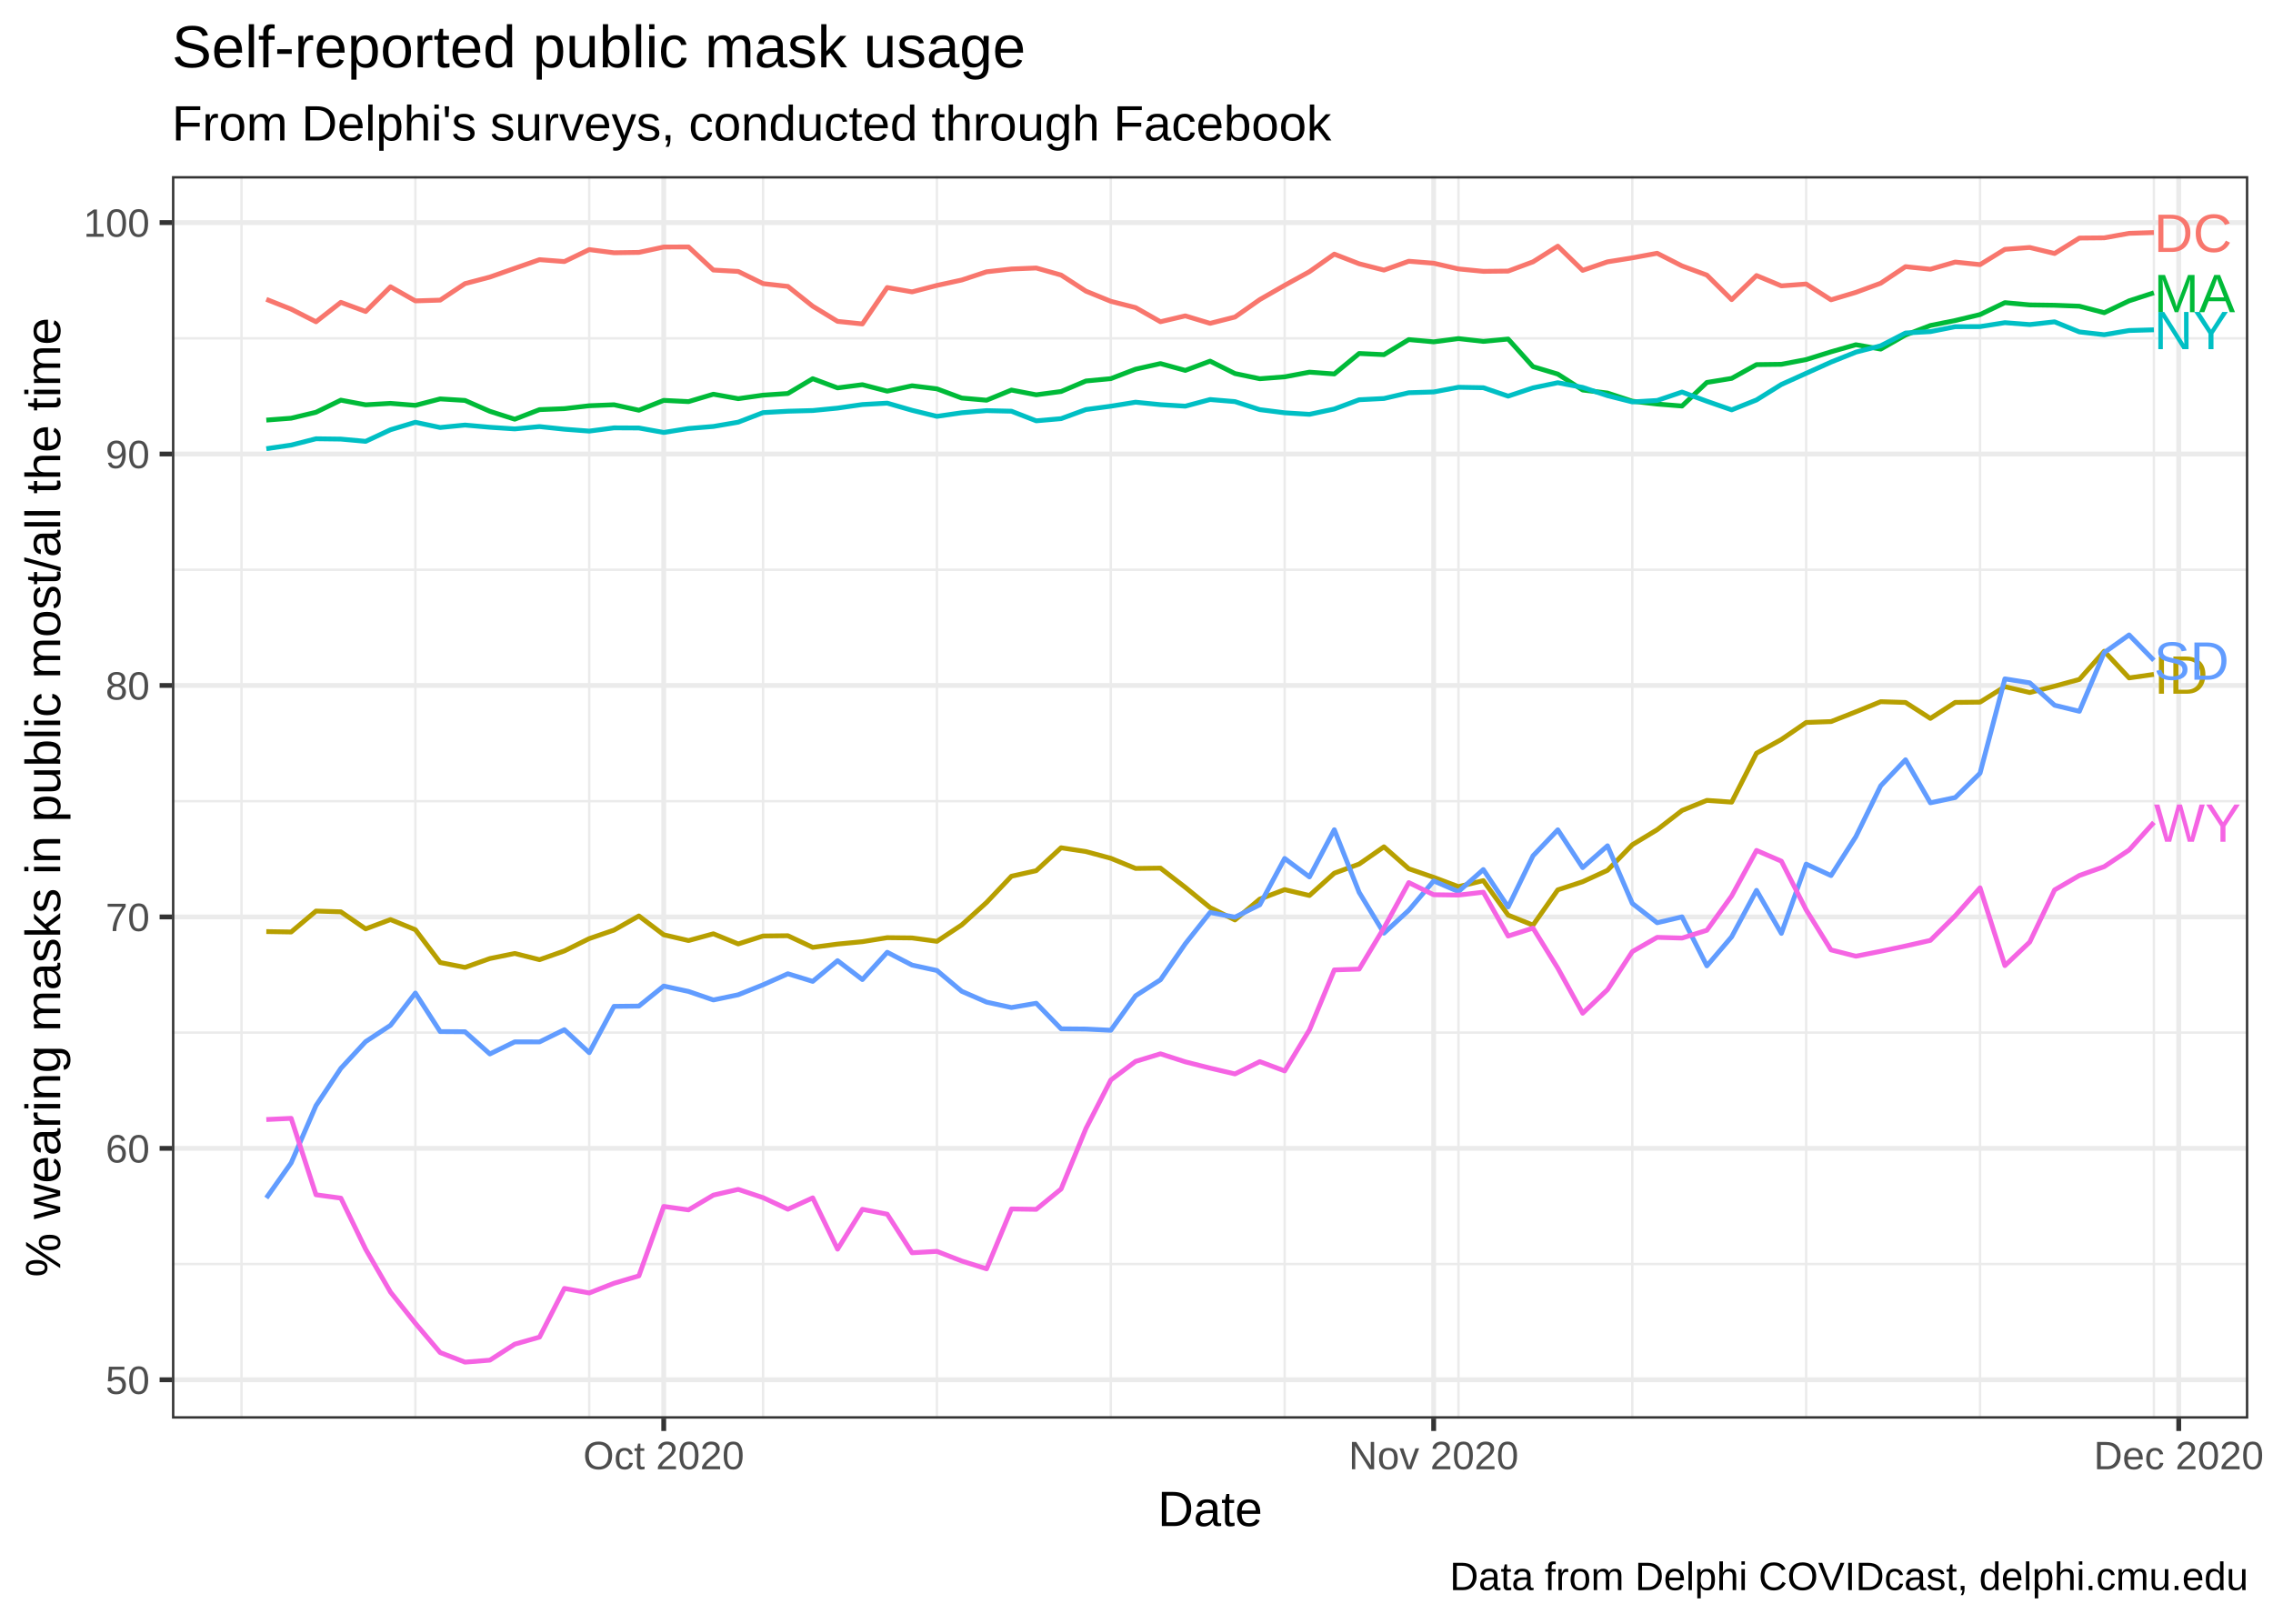
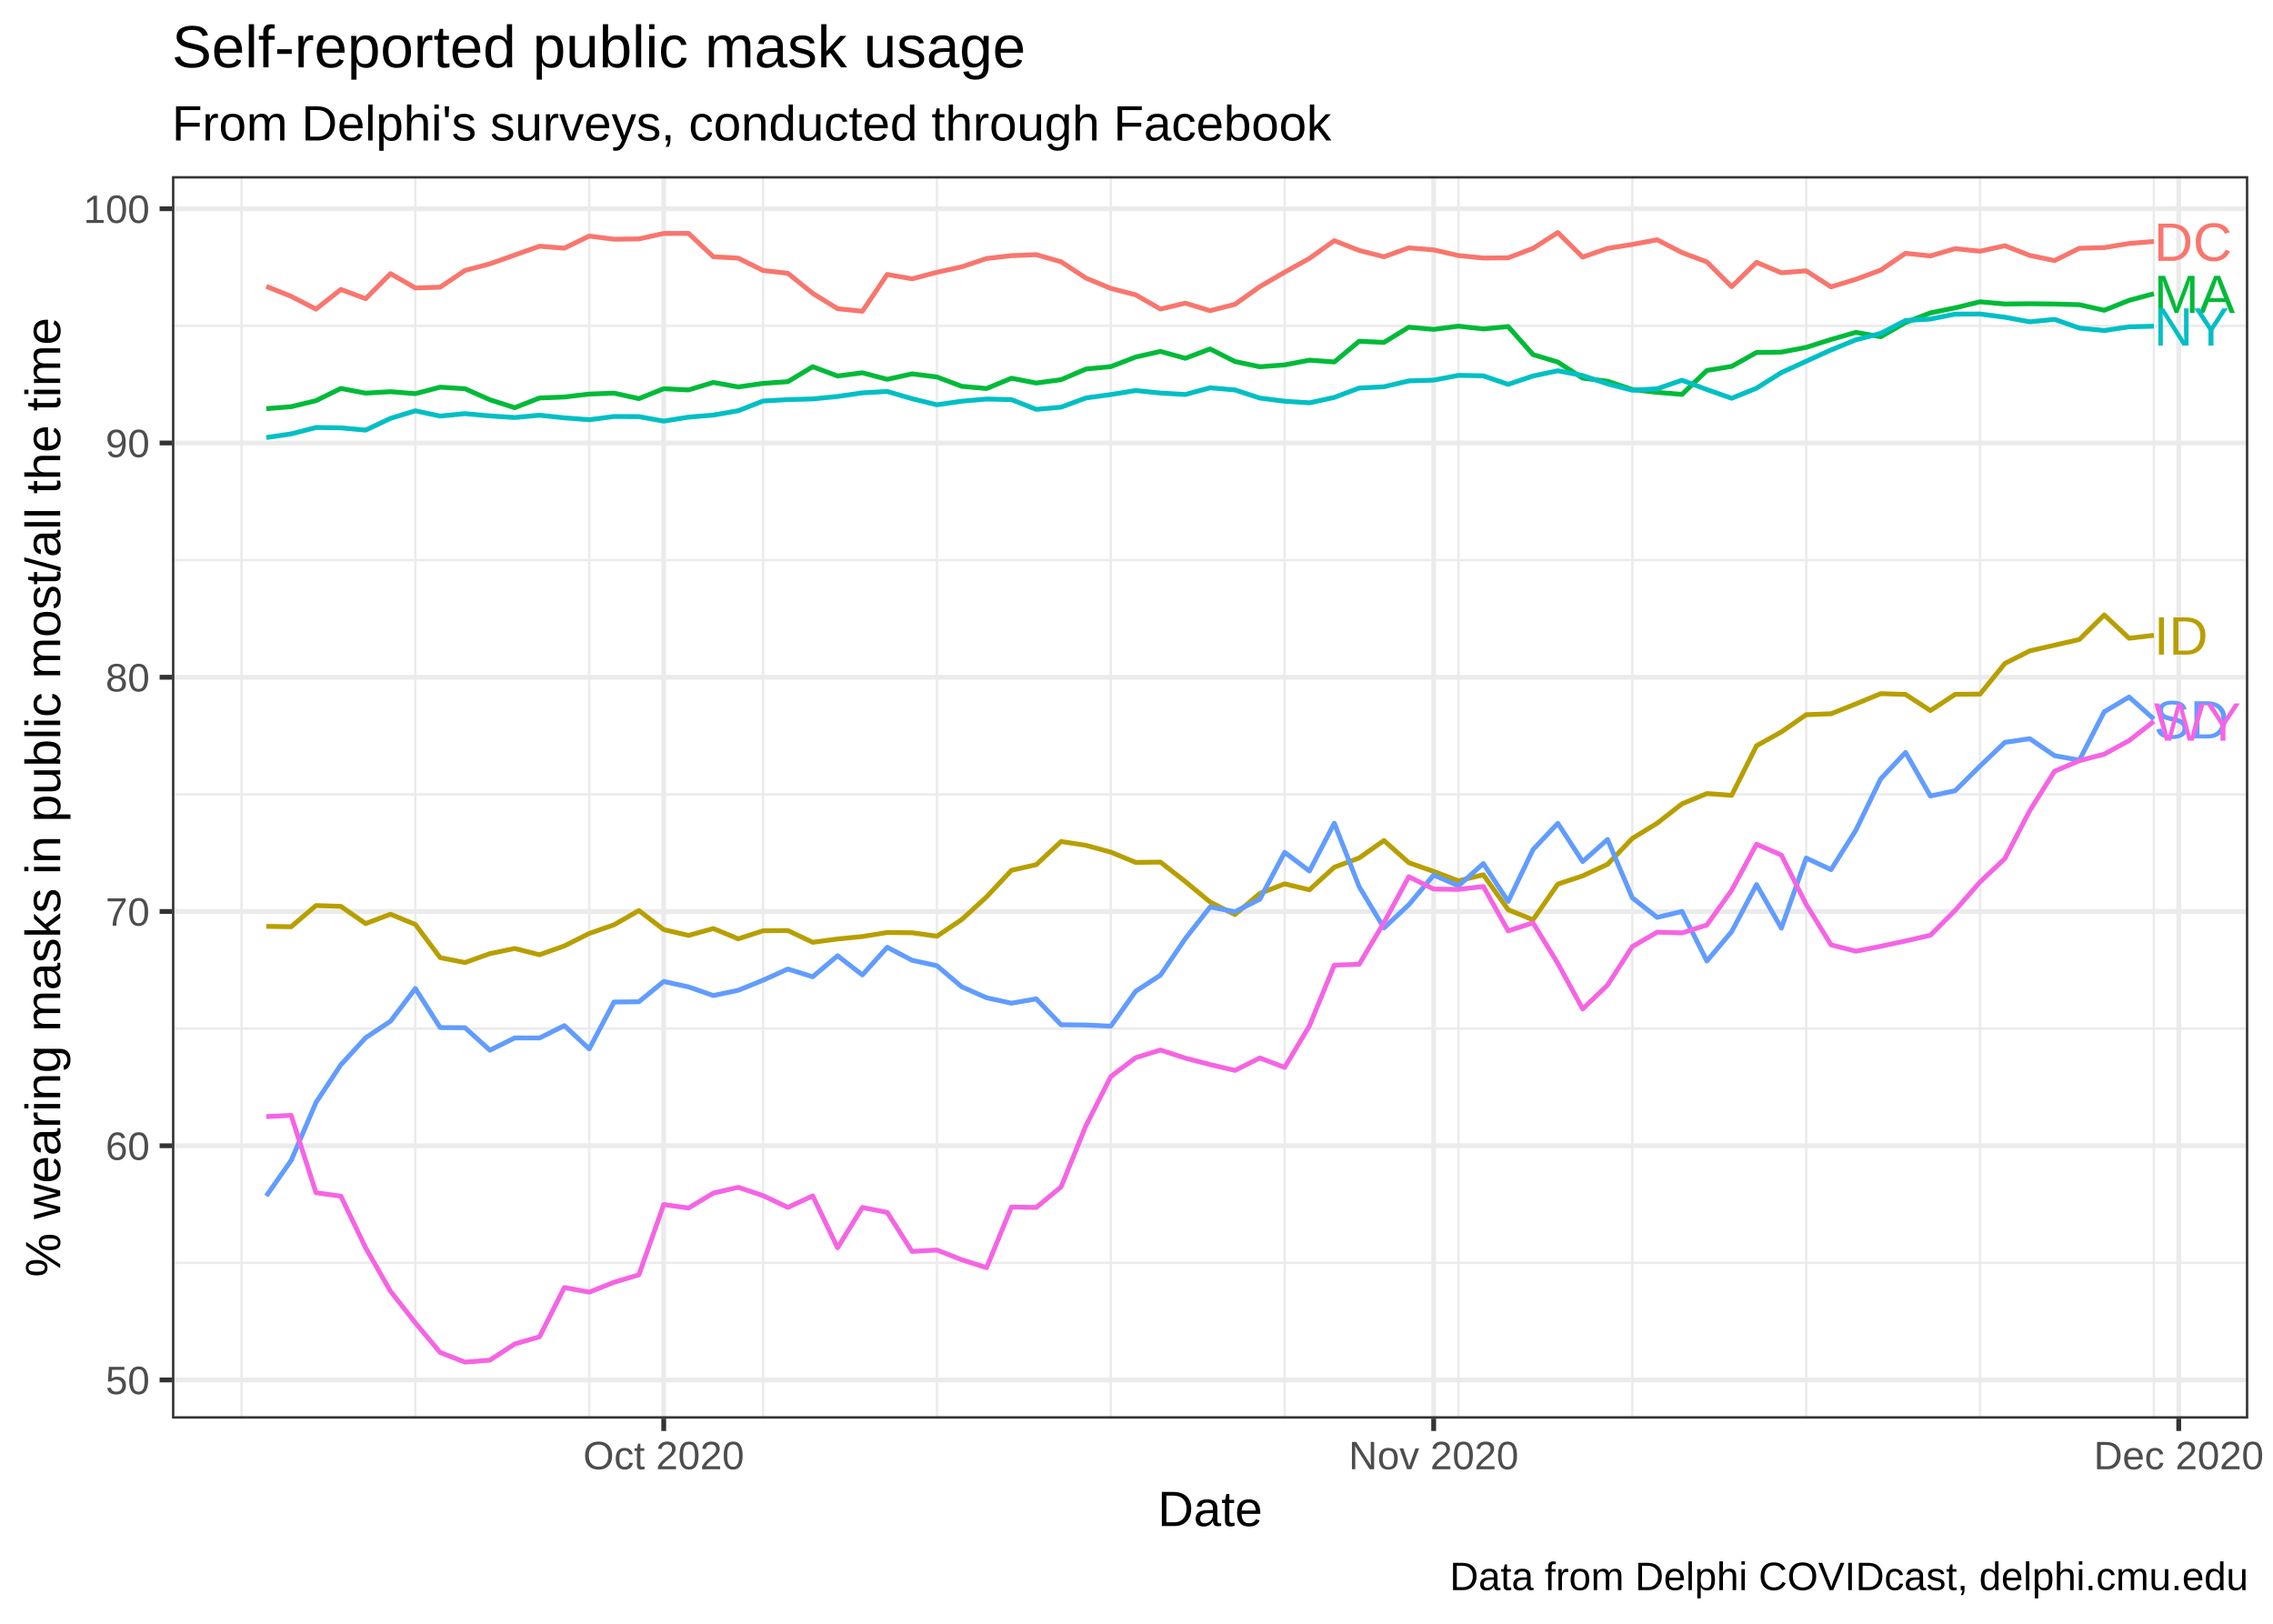
<svg xmlns="http://www.w3.org/2000/svg" viewBox="0 0 504.00 360.00">
  <defs>
    <style type="text/css">
    line, polyline, polygon, path, rect, circle {
      fill: none;
      stroke: #000000;
      stroke-linecap: round;
      stroke-linejoin: round;
      stroke-miterlimit: 10.00;
    }
  </style>
  </defs>
  <rect width="100%" height="100%" style="stroke: none; fill: #FFFFFF;" />
  <rect x="0.00" y="0.00" width="504.00" height="360.00" style="stroke-width: 1.07; stroke: #FFFFFF; fill: #FFFFFF;" />
  <defs>
    <clipPath id="cpMzguMTN8NDk4LjUyfDMxNC41MnwzOS4wNA==">
      <rect x="38.13" y="39.04" width="460.39" height="275.48" />
    </clipPath>
  </defs>
  <rect x="38.13" y="39.04" width="460.39" height="275.48" style="stroke-width: 1.07; stroke: none; fill: #FFFFFF;" clip-path="url(#cpMzguMTN8NDk4LjUyfDMxNC41MnwzOS4wNA==)" />
-   <polyline points="38.13,280.25 498.52,280.25 " style="stroke-width: 0.53; stroke: #EBEBEB; stroke-linecap: butt;" clip-path="url(#cpMzguMTN8NDk4LjUyfDMxNC41MnwzOS4wNA==)" />
-   <polyline points="38.13,228.94 498.52,228.94 " style="stroke-width: 0.53; stroke: #EBEBEB; stroke-linecap: butt;" clip-path="url(#cpMzguMTN8NDk4LjUyfDMxNC41MnwzOS4wNA==)" />
-   <polyline points="38.13,177.63 498.52,177.63 " style="stroke-width: 0.53; stroke: #EBEBEB; stroke-linecap: butt;" clip-path="url(#cpMzguMTN8NDk4LjUyfDMxNC41MnwzOS4wNA==)" />
-   <polyline points="38.13,126.32 498.52,126.32 " style="stroke-width: 0.53; stroke: #EBEBEB; stroke-linecap: butt;" clip-path="url(#cpMzguMTN8NDk4LjUyfDMxNC41MnwzOS4wNA==)" />
-   <polyline points="38.13,75.01 498.52,75.01 " style="stroke-width: 0.53; stroke: #EBEBEB; stroke-linecap: butt;" clip-path="url(#cpMzguMTN8NDk4LjUyfDMxNC41MnwzOS4wNA==)" />
+   <polyline points="38.13,279.99 498.52,279.99 " style="stroke-width: 0.53; stroke: #EBEBEB; stroke-linecap: butt;" clip-path="url(#cpMzguMTN8NDk4LjUyfDMxNC41MnwzOS4wNA==)" />
+   <polyline points="38.13,228.05 498.52,228.05 " style="stroke-width: 0.53; stroke: #EBEBEB; stroke-linecap: butt;" clip-path="url(#cpMzguMTN8NDk4LjUyfDMxNC41MnwzOS4wNA==)" />
+   <polyline points="38.13,176.11 498.52,176.11 " style="stroke-width: 0.53; stroke: #EBEBEB; stroke-linecap: butt;" clip-path="url(#cpMzguMTN8NDk4LjUyfDMxNC41MnwzOS4wNA==)" />
+   <polyline points="38.13,124.18 498.52,124.18 " style="stroke-width: 0.53; stroke: #EBEBEB; stroke-linecap: butt;" clip-path="url(#cpMzguMTN8NDk4LjUyfDMxNC41MnwzOS4wNA==)" />
+   <polyline points="38.13,72.24 498.52,72.24 " style="stroke-width: 0.53; stroke: #EBEBEB; stroke-linecap: butt;" clip-path="url(#cpMzguMTN8NDk4LjUyfDMxNC41MnwzOS4wNA==)" />
  <polyline points="53.55,314.52 53.55,39.04 " style="stroke-width: 0.53; stroke: #EBEBEB; stroke-linecap: butt;" clip-path="url(#cpMzguMTN8NDk4LjUyfDMxNC41MnwzOS4wNA==)" />
  <polyline points="92.10,314.52 92.10,39.04 " style="stroke-width: 0.53; stroke: #EBEBEB; stroke-linecap: butt;" clip-path="url(#cpMzguMTN8NDk4LjUyfDMxNC41MnwzOS4wNA==)" />
  <polyline points="130.65,314.52 130.65,39.04 " style="stroke-width: 0.53; stroke: #EBEBEB; stroke-linecap: butt;" clip-path="url(#cpMzguMTN8NDk4LjUyfDMxNC41MnwzOS4wNA==)" />
  <polyline points="169.20,314.52 169.20,39.04 " style="stroke-width: 0.53; stroke: #EBEBEB; stroke-linecap: butt;" clip-path="url(#cpMzguMTN8NDk4LjUyfDMxNC41MnwzOS4wNA==)" />
  <polyline points="207.75,314.52 207.75,39.04 " style="stroke-width: 0.53; stroke: #EBEBEB; stroke-linecap: butt;" clip-path="url(#cpMzguMTN8NDk4LjUyfDMxNC41MnwzOS4wNA==)" />
  <polyline points="246.30,314.52 246.30,39.04 " style="stroke-width: 0.53; stroke: #EBEBEB; stroke-linecap: butt;" clip-path="url(#cpMzguMTN8NDk4LjUyfDMxNC41MnwzOS4wNA==)" />
  <polyline points="284.85,314.52 284.85,39.04 " style="stroke-width: 0.53; stroke: #EBEBEB; stroke-linecap: butt;" clip-path="url(#cpMzguMTN8NDk4LjUyfDMxNC41MnwzOS4wNA==)" />
  <polyline points="323.39,314.52 323.39,39.04 " style="stroke-width: 0.53; stroke: #EBEBEB; stroke-linecap: butt;" clip-path="url(#cpMzguMTN8NDk4LjUyfDMxNC41MnwzOS4wNA==)" />
  <polyline points="361.94,314.52 361.94,39.04 " style="stroke-width: 0.53; stroke: #EBEBEB; stroke-linecap: butt;" clip-path="url(#cpMzguMTN8NDk4LjUyfDMxNC41MnwzOS4wNA==)" />
  <polyline points="400.49,314.52 400.49,39.04 " style="stroke-width: 0.53; stroke: #EBEBEB; stroke-linecap: butt;" clip-path="url(#cpMzguMTN8NDk4LjUyfDMxNC41MnwzOS4wNA==)" />
  <polyline points="439.04,314.52 439.04,39.04 " style="stroke-width: 0.53; stroke: #EBEBEB; stroke-linecap: butt;" clip-path="url(#cpMzguMTN8NDk4LjUyfDMxNC41MnwzOS4wNA==)" />
  <polyline points="477.59,314.52 477.59,39.04 " style="stroke-width: 0.53; stroke: #EBEBEB; stroke-linecap: butt;" clip-path="url(#cpMzguMTN8NDk4LjUyfDMxNC41MnwzOS4wNA==)" />
-   <polyline points="38.13,305.91 498.52,305.91 " style="stroke-width: 1.07; stroke: #EBEBEB; stroke-linecap: butt;" clip-path="url(#cpMzguMTN8NDk4LjUyfDMxNC41MnwzOS4wNA==)" />
-   <polyline points="38.13,254.60 498.52,254.60 " style="stroke-width: 1.07; stroke: #EBEBEB; stroke-linecap: butt;" clip-path="url(#cpMzguMTN8NDk4LjUyfDMxNC41MnwzOS4wNA==)" />
-   <polyline points="38.13,203.29 498.52,203.29 " style="stroke-width: 1.07; stroke: #EBEBEB; stroke-linecap: butt;" clip-path="url(#cpMzguMTN8NDk4LjUyfDMxNC41MnwzOS4wNA==)" />
-   <polyline points="38.13,151.97 498.52,151.97 " style="stroke-width: 1.07; stroke: #EBEBEB; stroke-linecap: butt;" clip-path="url(#cpMzguMTN8NDk4LjUyfDMxNC41MnwzOS4wNA==)" />
-   <polyline points="38.13,100.66 498.52,100.66 " style="stroke-width: 1.07; stroke: #EBEBEB; stroke-linecap: butt;" clip-path="url(#cpMzguMTN8NDk4LjUyfDMxNC41MnwzOS4wNA==)" />
-   <polyline points="38.13,49.35 498.52,49.35 " style="stroke-width: 1.07; stroke: #EBEBEB; stroke-linecap: butt;" clip-path="url(#cpMzguMTN8NDk4LjUyfDMxNC41MnwzOS4wNA==)" />
+   <polyline points="38.13,305.95 498.52,305.95 " style="stroke-width: 1.07; stroke: #EBEBEB; stroke-linecap: butt;" clip-path="url(#cpMzguMTN8NDk4LjUyfDMxNC41MnwzOS4wNA==)" />
+   <polyline points="38.13,254.02 498.52,254.02 " style="stroke-width: 1.07; stroke: #EBEBEB; stroke-linecap: butt;" clip-path="url(#cpMzguMTN8NDk4LjUyfDMxNC41MnwzOS4wNA==)" />
+   <polyline points="38.13,202.08 498.52,202.08 " style="stroke-width: 1.07; stroke: #EBEBEB; stroke-linecap: butt;" clip-path="url(#cpMzguMTN8NDk4LjUyfDMxNC41MnwzOS4wNA==)" />
+   <polyline points="38.13,150.15 498.52,150.15 " style="stroke-width: 1.07; stroke: #EBEBEB; stroke-linecap: butt;" clip-path="url(#cpMzguMTN8NDk4LjUyfDMxNC41MnwzOS4wNA==)" />
+   <polyline points="38.13,98.21 498.52,98.21 " style="stroke-width: 1.07; stroke: #EBEBEB; stroke-linecap: butt;" clip-path="url(#cpMzguMTN8NDk4LjUyfDMxNC41MnwzOS4wNA==)" />
+   <polyline points="38.13,46.28 498.52,46.28 " style="stroke-width: 1.07; stroke: #EBEBEB; stroke-linecap: butt;" clip-path="url(#cpMzguMTN8NDk4LjUyfDMxNC41MnwzOS4wNA==)" />
  <polyline points="147.17,314.52 147.17,39.04 " style="stroke-width: 1.07; stroke: #EBEBEB; stroke-linecap: butt;" clip-path="url(#cpMzguMTN8NDk4LjUyfDMxNC41MnwzOS4wNA==)" />
  <polyline points="317.89,314.52 317.89,39.04 " style="stroke-width: 1.07; stroke: #EBEBEB; stroke-linecap: butt;" clip-path="url(#cpMzguMTN8NDk4LjUyfDMxNC41MnwzOS4wNA==)" />
  <polyline points="483.10,314.52 483.10,39.04 " style="stroke-width: 1.07; stroke: #EBEBEB; stroke-linecap: butt;" clip-path="url(#cpMzguMTN8NDk4LjUyfDMxNC41MnwzOS4wNA==)" />
-   <polyline points="59.05,66.36 64.56,68.54 70.07,71.34 75.58,67.03 81.08,69.06 86.59,63.58 92.10,66.71 97.60,66.54 103.11,62.88 108.62,61.43 114.13,59.49 119.63,57.57 125.14,57.99 130.65,55.34 136.15,56.04 141.66,55.96 147.17,54.77 152.67,54.75 158.18,59.87 163.69,60.18 169.20,62.88 174.70,63.50 180.21,67.89 185.72,71.25 191.22,71.82 196.73,63.75 202.24,64.71 207.75,63.28 213.25,62.08 218.76,60.26 224.27,59.64 229.77,59.42 235.28,60.98 240.79,64.55 246.30,66.80 251.80,68.20 257.31,71.33 262.82,70.03 268.32,71.69 273.83,70.29 279.34,66.42 284.85,63.26 290.35,60.23 295.86,56.34 301.37,58.48 306.87,59.88 312.38,57.92 317.89,58.36 323.39,59.62 328.90,60.16 334.41,60.10 339.92,58.05 345.42,54.58 350.93,59.94 356.44,58.05 361.94,57.17 367.45,56.15 372.96,58.96 378.47,60.99 383.97,66.43 389.48,61.09 394.99,63.38 400.49,62.97 406.00,66.47 411.51,64.82 417.02,62.79 422.52,59.12 428.03,59.69 433.54,58.10 439.04,58.67 444.55,55.28 450.06,54.87 455.57,56.20 461.07,52.78 466.58,52.73 472.09,51.73 477.59,51.56 " style="stroke-width: 1.07; stroke: #F8766D; stroke-linecap: butt;" clip-path="url(#cpMzguMTN8NDk4LjUyfDMxNC41MnwzOS4wNA==)" />
-   <polyline points="59.05,206.54 64.56,206.63 70.07,201.99 75.58,202.16 81.08,205.94 86.59,203.88 92.10,206.12 97.60,213.40 103.11,214.48 108.62,212.52 114.13,211.39 119.63,212.77 125.14,210.83 130.65,208.10 136.15,206.21 141.66,203.08 147.17,207.25 152.67,208.53 158.18,207.03 163.69,209.28 169.20,207.52 174.70,207.46 180.21,210.04 185.72,209.31 191.22,208.78 196.73,207.89 202.24,207.95 207.75,208.70 213.25,205.06 218.76,200.08 224.27,194.27 229.77,193.04 235.28,187.96 240.79,188.80 246.30,190.29 251.80,192.54 257.31,192.47 262.82,196.73 268.32,201.22 273.83,203.96 279.34,199.34 284.85,197.24 290.35,198.54 295.86,193.59 301.37,191.57 306.87,187.75 312.38,192.61 317.89,194.51 323.39,196.58 328.90,195.24 334.41,202.89 339.92,205.11 345.42,197.29 350.93,195.49 356.44,192.96 361.94,187.29 367.45,183.95 372.96,179.69 378.47,177.45 383.97,177.84 389.48,166.99 394.99,163.95 400.49,160.18 406.00,159.98 411.51,157.81 417.02,155.57 422.52,155.74 428.03,159.28 433.54,155.73 439.04,155.67 444.55,152.24 450.06,153.54 455.57,152.13 461.07,150.63 466.58,144.39 472.09,150.30 477.59,149.52 " style="stroke-width: 1.07; stroke: #B79F00; stroke-linecap: butt;" clip-path="url(#cpMzguMTN8NDk4LjUyfDMxNC41MnwzOS4wNA==)" />
-   <polyline points="59.05,93.14 64.56,92.72 70.07,91.40 75.58,88.72 81.08,89.75 86.59,89.43 92.10,89.87 97.60,88.44 103.11,88.78 108.62,91.19 114.13,92.94 119.63,90.82 125.14,90.60 130.65,89.96 136.15,89.74 141.66,90.95 147.17,88.77 152.67,89.04 158.18,87.40 163.69,88.39 169.20,87.61 174.70,87.24 180.21,83.96 185.72,86.00 191.22,85.29 196.73,86.72 202.24,85.53 207.75,86.21 213.25,88.25 218.76,88.73 224.27,86.48 229.77,87.53 235.28,86.80 240.79,84.47 246.30,83.95 251.80,81.85 257.31,80.61 262.82,82.12 268.32,80.07 273.83,82.82 279.34,83.97 284.85,83.55 290.35,82.51 295.86,82.91 301.37,78.37 306.87,78.63 312.38,75.29 317.89,75.79 323.39,75.07 328.90,75.69 334.41,75.17 339.92,81.29 345.42,82.94 350.93,86.47 356.44,87.14 361.94,88.95 367.45,89.58 372.96,90.02 378.47,84.79 383.97,83.89 389.48,80.84 394.99,80.77 400.49,79.72 406.00,78.00 411.51,76.43 417.02,77.40 422.52,74.27 428.03,72.17 433.54,71.06 439.04,69.74 444.55,67.10 450.06,67.60 455.57,67.68 461.07,67.89 466.58,69.33 472.09,66.70 477.59,64.91 " style="stroke-width: 1.07; stroke: #00BA38; stroke-linecap: butt;" clip-path="url(#cpMzguMTN8NDk4LjUyfDMxNC41MnwzOS4wNA==)" />
-   <polyline points="59.05,99.48 64.56,98.68 70.07,97.28 75.58,97.35 81.08,97.85 86.59,95.28 92.10,93.62 97.60,94.78 103.11,94.24 108.62,94.73 114.13,95.09 119.63,94.58 125.14,95.16 130.65,95.58 136.15,94.86 141.66,94.89 147.17,95.88 152.67,95.00 158.18,94.55 163.69,93.60 169.20,91.48 174.70,91.17 180.21,91.02 185.72,90.48 191.22,89.69 196.73,89.38 202.24,90.97 207.75,92.31 213.25,91.51 218.76,91.04 224.27,91.17 229.77,93.30 235.28,92.82 240.79,90.80 246.30,90.06 251.80,89.17 257.31,89.72 262.82,90.05 268.32,88.58 273.83,89.04 279.34,90.82 284.85,91.52 290.35,91.86 295.86,90.68 301.37,88.63 306.87,88.35 312.38,87.07 317.89,86.90 323.39,85.86 328.90,85.96 334.41,87.83 339.92,85.99 345.42,84.85 350.93,85.89 356.44,87.72 361.94,89.11 367.45,88.79 372.96,86.92 378.47,88.96 383.97,90.87 389.48,88.67 394.99,85.24 400.49,82.76 406.00,80.28 411.51,78.07 417.02,76.66 422.52,73.83 428.03,73.52 433.54,72.43 439.04,72.41 444.55,71.54 450.06,71.96 455.57,71.35 461.07,73.59 466.58,74.21 472.09,73.28 477.59,73.12 " style="stroke-width: 1.07; stroke: #00BFC4; stroke-linecap: butt;" clip-path="url(#cpMzguMTN8NDk4LjUyfDMxNC41MnwzOS4wNA==)" />
-   <polyline points="59.05,265.61 64.56,257.82 70.07,245.12 75.58,236.86 81.08,230.93 86.59,227.32 92.10,220.17 97.60,228.71 103.11,228.75 108.62,233.67 114.13,230.99 119.63,231.00 125.14,228.29 130.65,233.38 136.15,223.12 141.66,223.06 147.17,218.62 152.67,219.81 158.18,221.70 163.69,220.55 169.20,218.34 174.70,215.89 180.21,217.58 185.72,212.99 191.22,217.18 196.73,211.13 202.24,213.97 207.75,215.17 213.25,219.78 218.76,222.18 224.27,223.38 229.77,222.43 235.28,228.10 240.79,228.15 246.30,228.42 251.80,220.77 257.31,217.23 262.82,209.24 268.32,202.31 273.83,203.35 279.34,200.60 284.85,190.33 290.35,194.42 295.86,183.96 301.37,197.85 306.87,206.89 312.38,201.81 317.89,195.31 323.39,197.67 328.90,192.79 334.41,201.08 339.92,189.74 345.42,183.98 350.93,192.36 356.44,187.52 361.94,200.30 367.45,204.58 372.96,203.28 378.47,214.14 383.97,207.69 389.48,197.40 394.99,206.94 400.49,191.58 406.00,194.12 411.51,185.49 417.02,174.22 422.52,168.45 428.03,177.99 433.54,176.82 439.04,171.43 444.55,150.51 450.06,151.39 455.57,156.36 461.07,157.70 466.58,144.68 472.09,140.77 477.59,146.40 " style="stroke-width: 1.07; stroke: #619CFF; stroke-linecap: butt;" clip-path="url(#cpMzguMTN8NDk4LjUyfDMxNC41MnwzOS4wNA==)" />
-   <polyline points="59.05,248.21 64.56,247.95 70.07,264.89 75.58,265.64 81.08,276.97 86.59,286.48 92.10,293.39 97.60,299.88 103.11,302.00 108.62,301.56 114.13,298.02 119.63,296.45 125.14,285.66 130.65,286.66 136.15,284.51 141.66,282.87 147.17,267.48 152.67,268.24 158.18,264.97 163.69,263.70 169.20,265.53 174.70,268.10 180.21,265.58 185.72,276.95 191.22,268.12 196.73,269.20 202.24,277.75 207.75,277.44 213.25,279.58 218.76,281.31 224.27,268.04 229.77,268.12 235.28,263.61 240.79,250.20 246.30,239.45 251.80,235.32 257.31,233.64 262.82,235.42 268.32,236.81 273.83,238.10 279.34,235.37 284.85,237.43 290.35,228.33 295.86,215.04 301.37,214.86 306.87,205.73 312.38,195.68 317.89,198.37 323.39,198.45 328.90,197.81 334.41,207.53 339.92,205.77 345.42,214.66 350.93,224.64 356.44,219.41 361.94,210.98 367.45,207.82 372.96,207.98 378.47,206.25 383.97,198.64 389.48,188.55 394.99,190.93 400.49,201.73 406.00,210.60 411.51,212.00 417.02,210.91 422.52,209.74 428.03,208.49 433.54,203.03 439.04,196.84 444.55,214.08 450.06,208.86 455.57,197.31 461.07,194.10 466.58,192.14 472.09,188.46 477.59,182.33 " style="stroke-width: 1.07; stroke: #F564E3; stroke-linecap: butt;" clip-path="url(#cpMzguMTN8NDk4LjUyfDMxNC41MnwzOS4wNA==)" />
+   <polyline points="59.05,63.49 64.56,65.70 70.07,68.53 75.58,64.17 81.08,66.22 86.59,60.67 92.10,63.84 97.60,63.67 103.11,59.96 108.62,58.50 114.13,56.54 119.63,54.59 125.14,55.02 130.65,52.34 136.15,53.04 141.66,52.97 147.17,51.76 152.67,51.74 158.18,56.92 163.69,57.23 169.20,59.97 174.70,60.59 180.21,65.04 185.72,68.44 191.22,69.01 196.73,60.85 202.24,61.82 207.75,60.37 213.25,59.16 218.76,57.31 224.27,56.68 229.77,56.46 235.28,58.04 240.79,61.65 246.30,63.94 251.80,65.36 257.31,68.52 262.82,67.21 268.32,68.88 273.83,67.47 279.34,63.55 284.85,60.35 290.35,57.29 295.86,53.35 301.37,55.52 306.87,56.93 312.38,54.95 317.89,55.40 323.39,56.66 328.90,57.21 334.41,57.16 339.92,55.07 345.42,51.56 350.93,57.00 356.44,55.08 361.94,54.19 367.45,53.16 372.96,56.00 378.47,58.06 383.97,63.56 389.48,58.16 394.99,60.48 400.49,60.05 406.00,63.60 411.51,61.93 417.02,59.88 422.52,56.16 428.03,56.74 433.54,55.13 439.04,55.70 444.55,54.48 450.06,56.63 455.57,57.77 461.07,55.04 466.58,54.90 472.09,53.98 477.59,53.54 " style="stroke-width: 1.07; stroke: #F8766D; stroke-linecap: butt;" clip-path="url(#cpMzguMTN8NDk4LjUyfDMxNC41MnwzOS4wNA==)" />
+   <polyline points="59.05,205.38 64.56,205.47 70.07,200.77 75.58,200.95 81.08,204.77 86.59,202.69 92.10,204.96 97.60,212.32 103.11,213.41 108.62,211.43 114.13,210.29 119.63,211.68 125.14,209.72 130.65,206.96 136.15,205.04 141.66,201.88 147.17,206.10 152.67,207.39 158.18,205.87 163.69,208.15 169.20,206.37 174.70,206.31 180.21,208.92 185.72,208.18 191.22,207.64 196.73,206.74 202.24,206.80 207.75,207.57 213.25,203.88 218.76,198.84 224.27,192.96 229.77,191.71 235.28,186.57 240.79,187.42 246.30,188.93 251.80,191.20 257.31,191.14 262.82,195.44 268.32,199.99 273.83,202.77 279.34,198.09 284.85,195.96 290.35,197.28 295.86,192.27 301.37,190.22 306.87,186.35 312.38,191.27 317.89,193.20 323.39,195.30 328.90,193.94 334.41,201.69 339.92,203.93 345.42,196.02 350.93,194.19 356.44,191.63 361.94,185.89 367.45,182.51 372.96,178.21 378.47,175.94 383.97,176.33 389.48,165.34 394.99,162.27 400.49,158.46 406.00,158.25 411.51,156.06 417.02,153.79 422.52,153.96 428.03,157.54 433.54,153.94 439.04,153.89 444.55,147.09 450.06,144.31 455.57,143.04 461.07,141.78 466.58,136.34 472.09,141.51 477.59,140.85 " style="stroke-width: 1.07; stroke: #B79F00; stroke-linecap: butt;" clip-path="url(#cpMzguMTN8NDk4LjUyfDMxNC41MnwzOS4wNA==)" />
+   <polyline points="59.05,90.60 64.56,90.17 70.07,88.83 75.58,86.12 81.08,87.17 86.59,86.84 92.10,87.28 97.60,85.84 103.11,86.19 108.62,88.63 114.13,90.39 119.63,88.24 125.14,88.02 130.65,87.37 136.15,87.16 141.66,88.38 147.17,86.18 152.67,86.45 158.18,84.79 163.69,85.79 169.20,85.00 174.70,84.62 180.21,81.30 185.72,83.37 191.22,82.65 196.73,84.10 202.24,82.89 207.75,83.58 213.25,85.65 218.76,86.14 224.27,83.86 229.77,84.92 235.28,84.18 240.79,81.82 246.30,81.29 251.80,79.17 257.31,77.91 262.82,79.44 268.32,77.37 273.83,80.15 279.34,81.32 284.85,80.90 290.35,79.85 295.86,80.25 301.37,75.66 306.87,75.91 312.38,72.54 317.89,73.03 323.39,72.31 328.90,72.93 334.41,72.40 339.92,78.61 345.42,80.27 350.93,83.84 356.44,84.52 361.94,86.36 367.45,86.99 372.96,87.44 378.47,82.14 383.97,81.23 389.48,78.15 394.99,78.07 400.49,77.02 406.00,75.27 411.51,73.69 417.02,74.66 422.52,71.50 428.03,69.37 433.54,68.25 439.04,66.91 444.55,67.40 450.06,67.34 455.57,67.40 461.07,67.56 466.58,68.79 472.09,66.59 477.59,65.11 " style="stroke-width: 1.07; stroke: #00BA38; stroke-linecap: butt;" clip-path="url(#cpMzguMTN8NDk4LjUyfDMxNC41MnwzOS4wNA==)" />
+   <polyline points="59.05,97.01 64.56,96.20 70.07,94.78 75.58,94.86 81.08,95.36 86.59,92.76 92.10,91.08 97.60,92.25 103.11,91.71 108.62,92.21 114.13,92.57 119.63,92.06 125.14,92.64 130.65,93.06 136.15,92.34 141.66,92.37 147.17,93.37 152.67,92.48 158.18,92.03 163.69,91.06 169.20,88.91 174.70,88.60 180.21,88.45 185.72,87.90 191.22,87.10 196.73,86.79 202.24,88.40 207.75,89.75 213.25,88.95 218.76,88.47 224.27,88.60 229.77,90.76 235.28,90.27 240.79,88.23 246.30,87.48 251.80,86.58 257.31,87.14 262.82,87.47 268.32,85.98 273.83,86.45 279.34,88.25 284.85,88.96 290.35,89.31 295.86,88.11 301.37,86.04 306.87,85.75 312.38,84.45 317.89,84.28 323.39,83.22 328.90,83.33 334.41,85.22 339.92,83.36 345.42,82.20 350.93,83.26 356.44,85.11 361.94,86.52 367.45,86.20 372.96,84.30 378.47,86.37 383.97,88.30 389.48,86.07 394.99,82.60 400.49,80.09 406.00,77.58 411.51,75.34 417.02,73.91 422.52,71.06 428.03,70.74 433.54,69.64 439.04,69.62 444.55,70.33 450.06,71.35 455.57,70.81 461.07,72.74 466.58,73.28 472.09,72.46 477.59,72.32 " style="stroke-width: 1.07; stroke: #00BFC4; stroke-linecap: butt;" clip-path="url(#cpMzguMTN8NDk4LjUyfDMxNC41MnwzOS4wNA==)" />
+   <polyline points="59.05,265.16 64.56,257.28 70.07,244.43 75.58,236.07 81.08,230.07 86.59,226.41 92.10,219.17 97.60,227.82 103.11,227.86 108.62,232.84 114.13,230.12 119.63,230.13 125.14,227.39 130.65,232.55 136.15,222.16 141.66,222.10 147.17,217.60 152.67,218.81 158.18,220.72 163.69,219.56 169.20,217.32 174.70,214.84 180.21,216.56 185.72,211.90 191.22,216.15 196.73,210.02 202.24,212.90 207.75,214.11 213.25,218.78 218.76,221.21 224.27,222.42 229.77,221.46 235.28,227.20 240.79,227.25 246.30,227.52 251.80,219.78 257.31,216.20 262.82,208.11 268.32,201.09 273.83,202.14 279.34,199.37 284.85,188.97 290.35,193.11 295.86,182.52 301.37,196.59 306.87,205.73 312.38,200.59 317.89,194.01 323.39,196.40 328.90,191.46 334.41,199.85 339.92,188.37 345.42,182.54 350.93,191.02 356.44,186.12 361.94,199.06 367.45,203.39 372.96,202.08 378.47,213.07 383.97,206.54 389.48,196.12 394.99,205.78 400.49,190.24 406.00,192.80 411.51,184.07 417.02,172.67 422.52,166.82 428.03,176.48 433.54,175.30 439.04,169.84 444.55,164.59 450.06,163.77 455.57,167.55 461.07,168.53 466.58,157.81 472.09,154.54 477.59,159.43 " style="stroke-width: 1.07; stroke: #619CFF; stroke-linecap: butt;" clip-path="url(#cpMzguMTN8NDk4LjUyfDMxNC41MnwzOS4wNA==)" />
+   <polyline points="59.05,247.56 64.56,247.29 70.07,264.44 75.58,265.20 81.08,276.67 86.59,286.29 92.10,293.29 97.60,299.86 103.11,302.00 108.62,301.56 114.13,297.97 119.63,296.38 125.14,285.46 130.65,286.48 136.15,284.29 141.66,282.64 147.17,267.06 152.67,267.83 158.18,264.52 163.69,263.24 169.20,265.08 174.70,267.69 180.21,265.14 185.72,276.64 191.22,267.71 196.73,268.80 202.24,277.46 207.75,277.14 213.25,279.30 218.76,281.06 224.27,267.62 229.77,267.71 235.28,263.14 240.79,249.57 246.30,238.69 251.80,234.51 257.31,232.80 262.82,234.60 268.32,236.02 273.83,237.32 279.34,234.56 284.85,236.65 290.35,227.43 295.86,213.98 301.37,213.80 306.87,204.55 312.38,194.38 317.89,197.11 323.39,197.19 328.90,196.54 334.41,206.38 339.92,204.60 345.42,213.60 350.93,223.70 356.44,218.41 361.94,209.87 367.45,206.67 372.96,206.84 378.47,205.08 383.97,197.38 389.48,187.17 394.99,189.58 400.49,200.51 406.00,209.48 411.51,210.90 417.02,209.80 422.52,208.62 428.03,207.35 433.54,201.82 439.04,195.55 444.55,190.35 450.06,179.74 455.57,170.98 461.07,168.66 466.58,167.20 472.09,164.20 477.59,159.92 " style="stroke-width: 1.07; stroke: #F564E3; stroke-linecap: butt;" clip-path="url(#cpMzguMTN8NDk4LjUyfDMxNC41MnwzOS4wNA==)" />
  <g clip-path="url(#cpMzguMTN8NDk4LjUyfDMxNC41MnwzOS4wNA==)">
-     <text x="477.59" y="55.86" style="font-size: 12.00px; fill: #F8766D; font-family: Arial;" textLength="17.33px" lengthAdjust="spacingAndGlyphs">DC</text>
+     <text x="477.59" y="57.83" style="font-size: 12.00px; fill: #F8766D; font-family: Arial;" textLength="17.33px" lengthAdjust="spacingAndGlyphs">DC</text>
  </g>
  <g clip-path="url(#cpMzguMTN8NDk4LjUyfDMxNC41MnwzOS4wNA==)">
-     <text x="477.59" y="153.81" style="font-size: 12.00px; fill: #B79F00; font-family: Arial;" textLength="12.00px" lengthAdjust="spacingAndGlyphs">ID</text>
+     <text x="477.59" y="145.14" style="font-size: 12.00px; fill: #B79F00; font-family: Arial;" textLength="12.00px" lengthAdjust="spacingAndGlyphs">ID</text>
  </g>
  <g clip-path="url(#cpMzguMTN8NDk4LjUyfDMxNC41MnwzOS4wNA==)">
-     <text x="477.59" y="69.21" style="font-size: 12.00px; fill: #00BA38; font-family: Arial;" textLength="18.00px" lengthAdjust="spacingAndGlyphs">MA</text>
+     <text x="477.59" y="69.40" style="font-size: 12.00px; fill: #00BA38; font-family: Arial;" textLength="18.00px" lengthAdjust="spacingAndGlyphs">MA</text>
  </g>
  <g clip-path="url(#cpMzguMTN8NDk4LjUyfDMxNC41MnwzOS4wNA==)">
-     <text x="477.59" y="77.41" style="font-size: 12.00px; fill: #00BFC4; font-family: Arial;" textLength="16.67px" lengthAdjust="spacingAndGlyphs">NY</text>
+     <text x="477.59" y="76.62" style="font-size: 12.00px; fill: #00BFC4; font-family: Arial;" textLength="16.67px" lengthAdjust="spacingAndGlyphs">NY</text>
  </g>
  <g clip-path="url(#cpMzguMTN8NDk4LjUyfDMxNC41MnwzOS4wNA==)">
-     <text x="477.59" y="150.70" style="font-size: 12.00px; fill: #619CFF; font-family: Arial;" textLength="16.67px" lengthAdjust="spacingAndGlyphs">SD</text>
+     <text x="477.59" y="163.72" style="font-size: 12.00px; fill: #619CFF; font-family: Arial;" textLength="16.67px" lengthAdjust="spacingAndGlyphs">SD</text>
  </g>
  <g clip-path="url(#cpMzguMTN8NDk4LjUyfDMxNC41MnwzOS4wNA==)">
-     <text x="477.59" y="186.63" style="font-size: 12.00px; fill: #F564E3; font-family: Arial;" textLength="19.33px" lengthAdjust="spacingAndGlyphs">WY</text>
+     <text x="477.59" y="164.21" style="font-size: 12.00px; fill: #F564E3; font-family: Arial;" textLength="19.33px" lengthAdjust="spacingAndGlyphs">WY</text>
  </g>
  <rect x="38.13" y="39.04" width="460.39" height="275.48" style="stroke-width: 1.07; stroke: #333333;" clip-path="url(#cpMzguMTN8NDk4LjUyfDMxNC41MnwzOS4wNA==)" />
  <defs>
    <clipPath id="cpMC4wMHw1MDQuMDB8MzYwLjAwfDAuMDA=">
      <rect x="0.00" y="0.00" width="504.00" height="360.00" />
    </clipPath>
  </defs>
  <g clip-path="url(#cpMC4wMHw1MDQuMDB8MzYwLjAwfDAuMDA=)">
-     <text x="23.41" y="309.06" style="font-size: 8.80px; fill: #4D4D4D; font-family: Arial;" textLength="9.79px" lengthAdjust="spacingAndGlyphs">50</text>
+     <text x="23.41" y="309.10" style="font-size: 8.80px; fill: #4D4D4D; font-family: Arial;" textLength="9.79px" lengthAdjust="spacingAndGlyphs">50</text>
  </g>
  <g clip-path="url(#cpMC4wMHw1MDQuMDB8MzYwLjAwfDAuMDA=)">
-     <text x="23.41" y="257.75" style="font-size: 8.80px; fill: #4D4D4D; font-family: Arial;" textLength="9.79px" lengthAdjust="spacingAndGlyphs">60</text>
+     <text x="23.41" y="257.17" style="font-size: 8.80px; fill: #4D4D4D; font-family: Arial;" textLength="9.79px" lengthAdjust="spacingAndGlyphs">60</text>
  </g>
  <g clip-path="url(#cpMC4wMHw1MDQuMDB8MzYwLjAwfDAuMDA=)">
-     <text x="23.41" y="206.43" style="font-size: 8.80px; fill: #4D4D4D; font-family: Arial;" textLength="9.79px" lengthAdjust="spacingAndGlyphs">70</text>
+     <text x="23.41" y="205.23" style="font-size: 8.80px; fill: #4D4D4D; font-family: Arial;" textLength="9.79px" lengthAdjust="spacingAndGlyphs">70</text>
  </g>
  <g clip-path="url(#cpMC4wMHw1MDQuMDB8MzYwLjAwfDAuMDA=)">
-     <text x="23.41" y="155.12" style="font-size: 8.80px; fill: #4D4D4D; font-family: Arial;" textLength="9.79px" lengthAdjust="spacingAndGlyphs">80</text>
+     <text x="23.41" y="153.30" style="font-size: 8.80px; fill: #4D4D4D; font-family: Arial;" textLength="9.79px" lengthAdjust="spacingAndGlyphs">80</text>
  </g>
  <g clip-path="url(#cpMC4wMHw1MDQuMDB8MzYwLjAwfDAuMDA=)">
-     <text x="23.41" y="103.81" style="font-size: 8.80px; fill: #4D4D4D; font-family: Arial;" textLength="9.79px" lengthAdjust="spacingAndGlyphs">90</text>
+     <text x="23.41" y="101.36" style="font-size: 8.80px; fill: #4D4D4D; font-family: Arial;" textLength="9.79px" lengthAdjust="spacingAndGlyphs">90</text>
  </g>
  <g clip-path="url(#cpMC4wMHw1MDQuMDB8MzYwLjAwfDAuMDA=)">
-     <text x="18.51" y="52.50" style="font-size: 8.80px; fill: #4D4D4D; font-family: Arial;" textLength="14.68px" lengthAdjust="spacingAndGlyphs">100</text>
+     <text x="18.51" y="49.43" style="font-size: 8.80px; fill: #4D4D4D; font-family: Arial;" textLength="14.68px" lengthAdjust="spacingAndGlyphs">100</text>
  </g>
-   <polyline points="35.39,305.91 38.13,305.91 " style="stroke-width: 1.07; stroke: #333333; stroke-linecap: butt;" clip-path="url(#cpMC4wMHw1MDQuMDB8MzYwLjAwfDAuMDA=)" />
-   <polyline points="35.39,254.60 38.13,254.60 " style="stroke-width: 1.07; stroke: #333333; stroke-linecap: butt;" clip-path="url(#cpMC4wMHw1MDQuMDB8MzYwLjAwfDAuMDA=)" />
-   <polyline points="35.39,203.29 38.13,203.29 " style="stroke-width: 1.07; stroke: #333333; stroke-linecap: butt;" clip-path="url(#cpMC4wMHw1MDQuMDB8MzYwLjAwfDAuMDA=)" />
-   <polyline points="35.39,151.97 38.13,151.97 " style="stroke-width: 1.07; stroke: #333333; stroke-linecap: butt;" clip-path="url(#cpMC4wMHw1MDQuMDB8MzYwLjAwfDAuMDA=)" />
-   <polyline points="35.39,100.66 38.13,100.66 " style="stroke-width: 1.07; stroke: #333333; stroke-linecap: butt;" clip-path="url(#cpMC4wMHw1MDQuMDB8MzYwLjAwfDAuMDA=)" />
-   <polyline points="35.39,49.35 38.13,49.35 " style="stroke-width: 1.07; stroke: #333333; stroke-linecap: butt;" clip-path="url(#cpMC4wMHw1MDQuMDB8MzYwLjAwfDAuMDA=)" />
+   <polyline points="35.39,305.95 38.13,305.95 " style="stroke-width: 1.07; stroke: #333333; stroke-linecap: butt;" clip-path="url(#cpMC4wMHw1MDQuMDB8MzYwLjAwfDAuMDA=)" />
+   <polyline points="35.39,254.02 38.13,254.02 " style="stroke-width: 1.07; stroke: #333333; stroke-linecap: butt;" clip-path="url(#cpMC4wMHw1MDQuMDB8MzYwLjAwfDAuMDA=)" />
+   <polyline points="35.39,202.08 38.13,202.08 " style="stroke-width: 1.07; stroke: #333333; stroke-linecap: butt;" clip-path="url(#cpMC4wMHw1MDQuMDB8MzYwLjAwfDAuMDA=)" />
+   <polyline points="35.39,150.15 38.13,150.15 " style="stroke-width: 1.07; stroke: #333333; stroke-linecap: butt;" clip-path="url(#cpMC4wMHw1MDQuMDB8MzYwLjAwfDAuMDA=)" />
+   <polyline points="35.39,98.21 38.13,98.21 " style="stroke-width: 1.07; stroke: #333333; stroke-linecap: butt;" clip-path="url(#cpMC4wMHw1MDQuMDB8MzYwLjAwfDAuMDA=)" />
+   <polyline points="35.39,46.28 38.13,46.28 " style="stroke-width: 1.07; stroke: #333333; stroke-linecap: butt;" clip-path="url(#cpMC4wMHw1MDQuMDB8MzYwLjAwfDAuMDA=)" />
  <polyline points="147.17,317.26 147.17,314.52 " style="stroke-width: 1.07; stroke: #333333; stroke-linecap: butt;" clip-path="url(#cpMC4wMHw1MDQuMDB8MzYwLjAwfDAuMDA=)" />
  <polyline points="317.89,317.26 317.89,314.52 " style="stroke-width: 1.07; stroke: #333333; stroke-linecap: butt;" clip-path="url(#cpMC4wMHw1MDQuMDB8MzYwLjAwfDAuMDA=)" />
  <polyline points="483.10,317.26 483.10,314.52 " style="stroke-width: 1.07; stroke: #333333; stroke-linecap: butt;" clip-path="url(#cpMC4wMHw1MDQuMDB8MzYwLjAwfDAuMDA=)" />
  <g clip-path="url(#cpMC4wMHw1MDQuMDB8MzYwLjAwfDAuMDA=)">
    <text x="129.31" y="325.75" style="font-size: 8.80px; fill: #4D4D4D; font-family: Arial;" textLength="35.71px" lengthAdjust="spacingAndGlyphs">Oct 2020</text>
  </g>
  <g clip-path="url(#cpMC4wMHw1MDQuMDB8MzYwLjAwfDAuMDA=)">
    <text x="299.05" y="325.75" style="font-size: 8.80px; fill: #4D4D4D; font-family: Arial;" textLength="37.67px" lengthAdjust="spacingAndGlyphs">Nov 2020</text>
  </g>
  <g clip-path="url(#cpMC4wMHw1MDQuMDB8MzYwLjAwfDAuMDA=)">
    <text x="464.27" y="325.75" style="font-size: 8.80px; fill: #4D4D4D; font-family: Arial;" textLength="37.67px" lengthAdjust="spacingAndGlyphs">Dec 2020</text>
  </g>
  <g clip-path="url(#cpMC4wMHw1MDQuMDB8MzYwLjAwfDAuMDA=)">
    <text x="256.71" y="338.34" style="font-size: 11.00px; font-family: Arial;" textLength="23.24px" lengthAdjust="spacingAndGlyphs">Date</text>
  </g>
  <g clip-path="url(#cpMC4wMHw1MDQuMDB8MzYwLjAwfDAuMDA=)">
    <text transform="translate(13.35,283.15) rotate(-90)" style="font-size: 11.00px; font-family: Arial;" textLength="212.75px" lengthAdjust="spacingAndGlyphs">% wearing masks in public most/all the time</text>
  </g>
  <g clip-path="url(#cpMC4wMHw1MDQuMDB8MzYwLjAwfDAuMDA=)">
    <text x="38.13" y="31.14" style="font-size: 11.00px; font-family: Arial;" textLength="257.06px" lengthAdjust="spacingAndGlyphs">From Delphi's surveys, conducted through Facebook</text>
  </g>
  <g clip-path="url(#cpMC4wMHw1MDQuMDB8MzYwLjAwfDAuMDA=)">
    <text x="38.13" y="14.93" style="font-size: 13.20px; font-family: Arial;" textLength="189.30px" lengthAdjust="spacingAndGlyphs">Self-reported public mask usage</text>
  </g>
  <g clip-path="url(#cpMC4wMHw1MDQuMDB8MzYwLjAwfDAuMDA=)">
    <text x="321.47" y="352.54" style="font-size: 8.80px; font-family: Arial;" textLength="177.05px" lengthAdjust="spacingAndGlyphs">Data from Delphi COVIDcast, delphi.cmu.edu</text>
  </g>
</svg>
